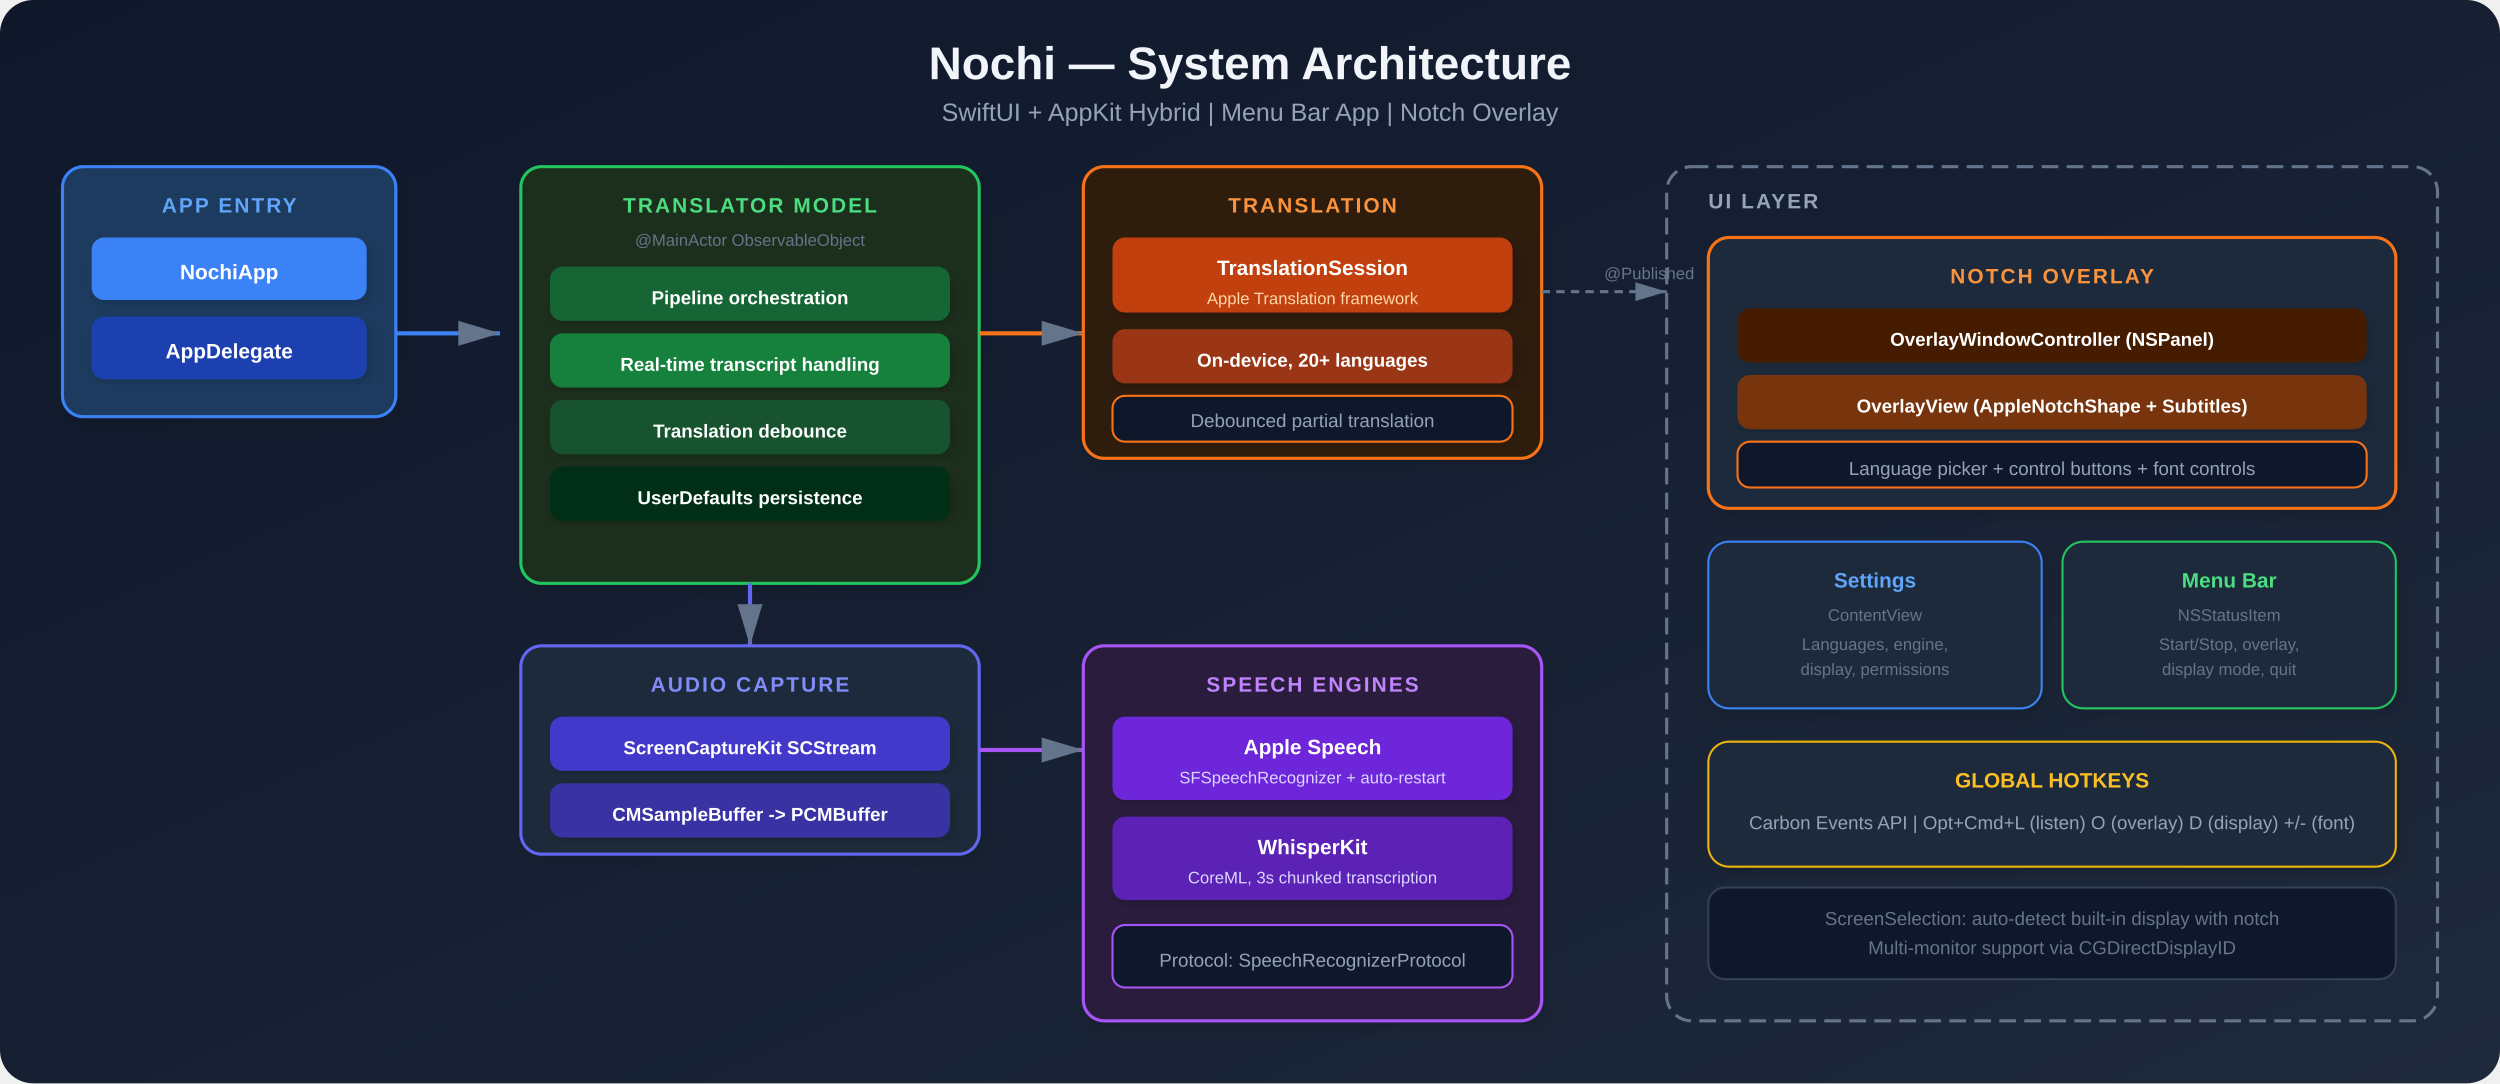
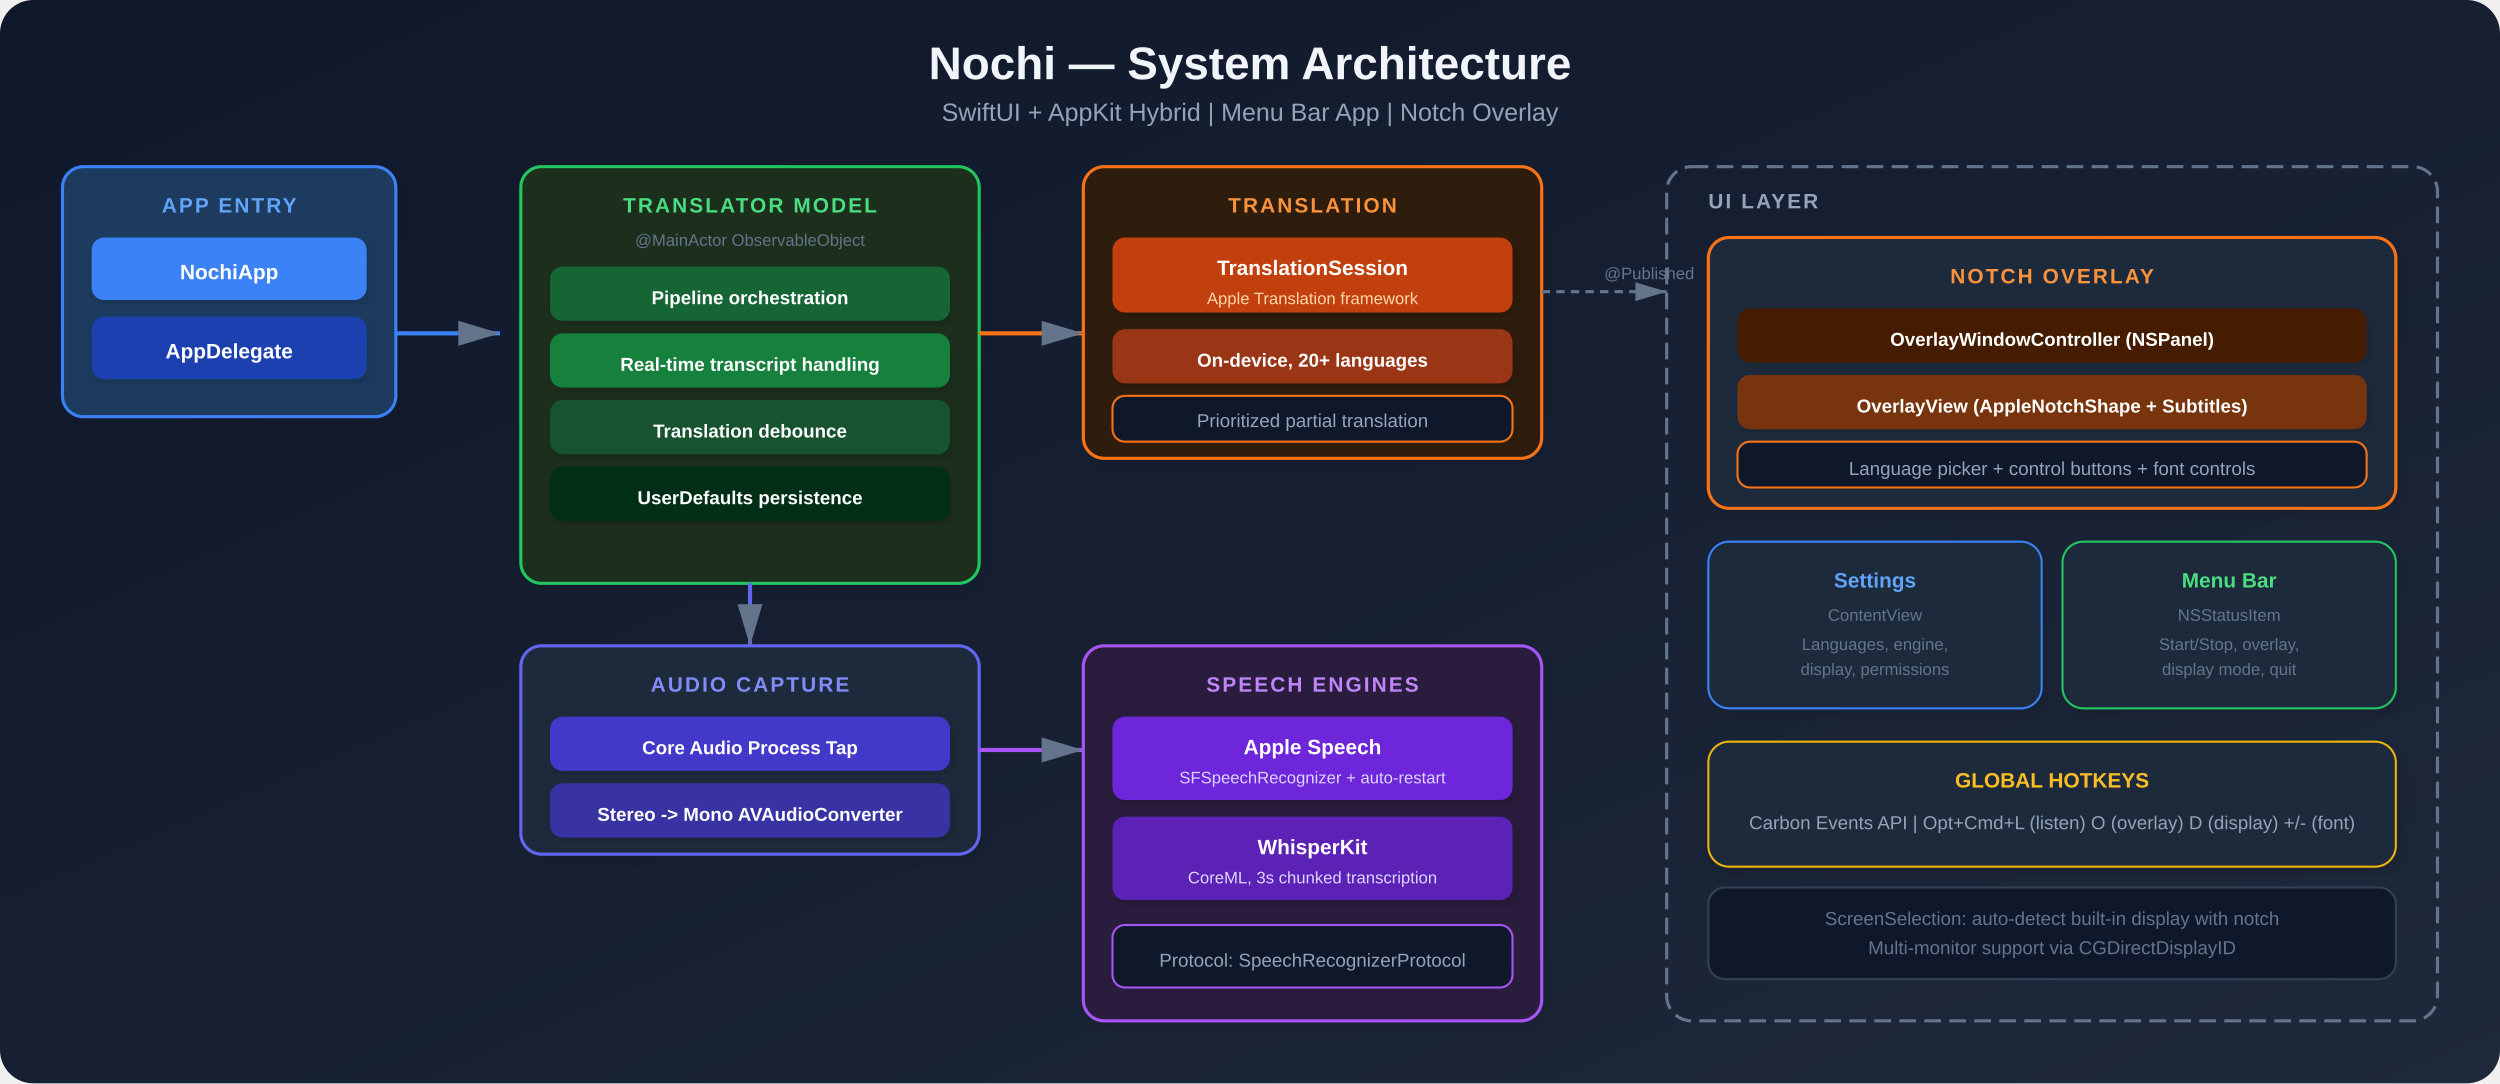
<svg xmlns="http://www.w3.org/2000/svg" viewBox="0 0 1200 520" font-family="'Segoe UI', 'Helvetica Neue', Arial, sans-serif">
  <defs>
    <filter id="shadow" x="-4%" y="-4%" width="108%" height="112%">
      <feDropShadow dx="2" dy="3" stdDeviation="3" flood-opacity="0.12" />
    </filter>
    <marker id="arrow" viewBox="0 0 10 6" refX="10" refY="3" markerWidth="10" markerHeight="6" orient="auto-start-reverse">
      <path d="M0,0 L10,3 L0,6 Z" fill="#64748b" />
    </marker>
    <linearGradient id="bgGrad" x1="0%" y1="0%" x2="100%" y2="100%">
      <stop offset="0%" style="stop-color:#0f172a" />
      <stop offset="100%" style="stop-color:#1e293b" />
    </linearGradient>
  </defs>
  <rect width="1200" height="520" rx="16" fill="url(#bgGrad)" />
  <text x="600" y="38" text-anchor="middle" font-size="22" font-weight="700" fill="#f1f5f9">Nochi — System Architecture</text>
  <text x="600" y="58" text-anchor="middle" font-size="12" fill="#94a3b8">SwiftUI + AppKit Hybrid | Menu Bar App | Notch Overlay</text>
  <rect x="30" y="80" width="160" height="120" rx="10" fill="#1e3a5f" stroke="#3b82f6" stroke-width="1.5" filter="url(#shadow)" />
  <text x="110" y="102" text-anchor="middle" font-size="10" font-weight="700" fill="#60a5fa" letter-spacing="1">APP ENTRY</text>
  <rect x="44" y="114" width="132" height="30" rx="6" fill="#3b82f6" filter="url(#shadow)" />
  <text x="110" y="134" text-anchor="middle" font-size="10" font-weight="600" fill="#fff">NochiApp</text>
  <rect x="44" y="152" width="132" height="30" rx="6" fill="#1e40af" filter="url(#shadow)" />
  <text x="110" y="172" text-anchor="middle" font-size="10" font-weight="600" fill="#fff">AppDelegate</text>
  <line x1="190" y1="160" x2="240" y2="160" stroke="#3b82f6" stroke-width="2" marker-end="url(#arrow)" />
  <rect x="250" y="80" width="220" height="200" rx="10" fill="#1a2e1a" stroke="#22c55e" stroke-width="1.5" filter="url(#shadow)" />
  <text x="360" y="102" text-anchor="middle" font-size="10" font-weight="700" fill="#4ade80" letter-spacing="1">TRANSLATOR MODEL</text>
  <text x="360" y="118" text-anchor="middle" font-size="8" fill="#64748b">@MainActor ObservableObject</text>
  <rect x="264" y="128" width="192" height="26" rx="6" fill="#166534" filter="url(#shadow)" />
  <text x="360" y="146" text-anchor="middle" font-size="9" font-weight="600" fill="#fff">Pipeline orchestration</text>
  <rect x="264" y="160" width="192" height="26" rx="6" fill="#15803d" filter="url(#shadow)" />
  <text x="360" y="178" text-anchor="middle" font-size="9" font-weight="600" fill="#fff">Real-time transcript handling</text>
  <rect x="264" y="192" width="192" height="26" rx="6" fill="#14532d" filter="url(#shadow)" />
  <text x="360" y="210" text-anchor="middle" font-size="9" font-weight="600" fill="#fff">Translation debounce</text>
  <rect x="264" y="224" width="192" height="26" rx="6" fill="#052e16" filter="url(#shadow)" />
  <text x="360" y="242" text-anchor="middle" font-size="9" font-weight="600" fill="#fff">UserDefaults persistence</text>
  <rect x="250" y="310" width="220" height="100" rx="10" fill="#1e293b" stroke="#6366f1" stroke-width="1.5" filter="url(#shadow)" />
  <text x="360" y="332" text-anchor="middle" font-size="10" font-weight="700" fill="#818cf8" letter-spacing="1">AUDIO CAPTURE</text>
  <rect x="264" y="344" width="192" height="26" rx="6" fill="#4338ca" filter="url(#shadow)" />
-   <text x="360" y="362" text-anchor="middle" font-size="9" font-weight="600" fill="#fff">ScreenCaptureKit SCStream</text>
+   <text x="360" y="362" text-anchor="middle" font-size="9" font-weight="600" fill="#fff">Core Audio Process Tap</text>
  <rect x="264" y="376" width="192" height="26" rx="6" fill="#3730a3" filter="url(#shadow)" />
-   <text x="360" y="394" text-anchor="middle" font-size="9" font-weight="600" fill="#fff">CMSampleBuffer -&gt; PCMBuffer</text>
+   <text x="360" y="394" text-anchor="middle" font-size="9" font-weight="600" fill="#fff">Stereo -&gt; Mono AVAudioConverter</text>
  <line x1="360" y1="280" x2="360" y2="310" stroke="#6366f1" stroke-width="2" marker-end="url(#arrow)" />
  <rect x="520" y="310" width="220" height="180" rx="10" fill="#2a1f3d" stroke="#a855f7" stroke-width="1.5" filter="url(#shadow)" />
  <text x="630" y="332" text-anchor="middle" font-size="10" font-weight="700" fill="#c084fc" letter-spacing="1">SPEECH ENGINES</text>
  <rect x="534" y="344" width="192" height="40" rx="6" fill="#6d28d9" filter="url(#shadow)" />
  <text x="630" y="362" text-anchor="middle" font-size="10" font-weight="600" fill="#fff">Apple Speech</text>
  <text x="630" y="376" text-anchor="middle" font-size="8" fill="#ddd6fe">SFSpeechRecognizer + auto-restart</text>
  <rect x="534" y="392" width="192" height="40" rx="6" fill="#5b21b6" filter="url(#shadow)" />
  <text x="630" y="410" text-anchor="middle" font-size="10" font-weight="600" fill="#fff">WhisperKit</text>
  <text x="630" y="424" text-anchor="middle" font-size="8" fill="#ddd6fe">CoreML, 3s chunked transcription</text>
  <rect x="534" y="444" width="192" height="30" rx="6" fill="#0f172a" stroke="#a855f7" stroke-width="1" />
  <text x="630" y="464" text-anchor="middle" font-size="9" fill="#94a3b8">Protocol: SpeechRecognizerProtocol</text>
  <line x1="470" y1="360" x2="520" y2="360" stroke="#a855f7" stroke-width="2" marker-end="url(#arrow)" />
  <rect x="520" y="80" width="220" height="140" rx="10" fill="#2d1f0e" stroke="#f97316" stroke-width="1.5" filter="url(#shadow)" />
  <text x="630" y="102" text-anchor="middle" font-size="10" font-weight="700" fill="#fb923c" letter-spacing="1">TRANSLATION</text>
  <rect x="534" y="114" width="192" height="36" rx="6" fill="#c2410c" filter="url(#shadow)" />
  <text x="630" y="132" text-anchor="middle" font-size="10" font-weight="600" fill="#fff">TranslationSession</text>
  <text x="630" y="146" text-anchor="middle" font-size="8" fill="#fed7aa">Apple Translation framework</text>
  <rect x="534" y="158" width="192" height="26" rx="6" fill="#9a3412" filter="url(#shadow)" />
  <text x="630" y="176" text-anchor="middle" font-size="9" font-weight="600" fill="#fff">On-device, 20+ languages</text>
  <rect x="534" y="190" width="192" height="22" rx="6" fill="#0f172a" stroke="#f97316" stroke-width="1" />
-   <text x="630" y="205" text-anchor="middle" font-size="9" fill="#94a3b8">Debounced partial translation</text>
+   <text x="630" y="205" text-anchor="middle" font-size="9" fill="#94a3b8">Prioritized partial translation</text>
  <line x1="470" y1="160" x2="520" y2="160" stroke="#f97316" stroke-width="2" marker-end="url(#arrow)" />
  <rect x="800" y="80" width="370" height="410" rx="12" fill="none" stroke="#64748b" stroke-width="1.5" stroke-dasharray="8,4" />
  <text x="820" y="100" font-size="10" font-weight="700" fill="#94a3b8" letter-spacing="1">UI LAYER</text>
  <rect x="820" y="114" width="330" height="130" rx="10" fill="#1e293b" stroke="#f97316" stroke-width="1.5" filter="url(#shadow)" />
  <text x="985" y="136" text-anchor="middle" font-size="10" font-weight="700" fill="#fb923c" letter-spacing="1">NOTCH OVERLAY</text>
  <rect x="834" y="148" width="302" height="26" rx="6" fill="#451a03" filter="url(#shadow)" />
  <text x="985" y="166" text-anchor="middle" font-size="9" font-weight="600" fill="#fff">OverlayWindowController (NSPanel)</text>
  <rect x="834" y="180" width="302" height="26" rx="6" fill="#78350f" filter="url(#shadow)" />
  <text x="985" y="198" text-anchor="middle" font-size="9" font-weight="600" fill="#fff">OverlayView (AppleNotchShape + Subtitles)</text>
  <rect x="834" y="212" width="302" height="22" rx="6" fill="#0f172a" stroke="#f97316" stroke-width="1" />
  <text x="985" y="228" text-anchor="middle" font-size="9" fill="#94a3b8">Language picker + control buttons + font controls</text>
  <rect x="820" y="260" width="160" height="80" rx="10" fill="#1e293b" stroke="#3b82f6" stroke-width="1" filter="url(#shadow)" />
  <text x="900" y="282" text-anchor="middle" font-size="10" font-weight="700" fill="#60a5fa">Settings</text>
  <text x="900" y="298" text-anchor="middle" font-size="8" fill="#64748b">ContentView</text>
  <text x="900" y="312" text-anchor="middle" font-size="8" fill="#64748b">Languages, engine,</text>
  <text x="900" y="324" text-anchor="middle" font-size="8" fill="#64748b">display, permissions</text>
  <rect x="990" y="260" width="160" height="80" rx="10" fill="#1e293b" stroke="#22c55e" stroke-width="1" filter="url(#shadow)" />
  <text x="1070" y="282" text-anchor="middle" font-size="10" font-weight="700" fill="#4ade80">Menu Bar</text>
  <text x="1070" y="298" text-anchor="middle" font-size="8" fill="#64748b">NSStatusItem</text>
  <text x="1070" y="312" text-anchor="middle" font-size="8" fill="#64748b">Start/Stop, overlay,</text>
  <text x="1070" y="324" text-anchor="middle" font-size="8" fill="#64748b">display mode, quit</text>
  <rect x="820" y="356" width="330" height="60" rx="10" fill="#1e293b" stroke="#eab308" stroke-width="1" filter="url(#shadow)" />
  <text x="985" y="378" text-anchor="middle" font-size="10" font-weight="700" fill="#fbbf24">GLOBAL HOTKEYS</text>
  <text x="985" y="398" text-anchor="middle" font-size="9" fill="#94a3b8">Carbon Events API | Opt+Cmd+L (listen) O (overlay) D (display) +/- (font)</text>
  <rect x="820" y="426" width="330" height="44" rx="8" fill="#0f172a" stroke="#334155" stroke-width="1" />
  <text x="985" y="444" text-anchor="middle" font-size="9" fill="#64748b">ScreenSelection: auto-detect built-in display with notch</text>
  <text x="985" y="458" text-anchor="middle" font-size="9" fill="#64748b">Multi-monitor support via CGDirectDisplayID</text>
  <line x1="740" y1="140" x2="800" y2="140" stroke="#64748b" stroke-width="1.5" stroke-dasharray="4,3" marker-end="url(#arrow)" />
  <text x="770" y="134" font-size="8" fill="#64748b">@Published</text>
</svg>
